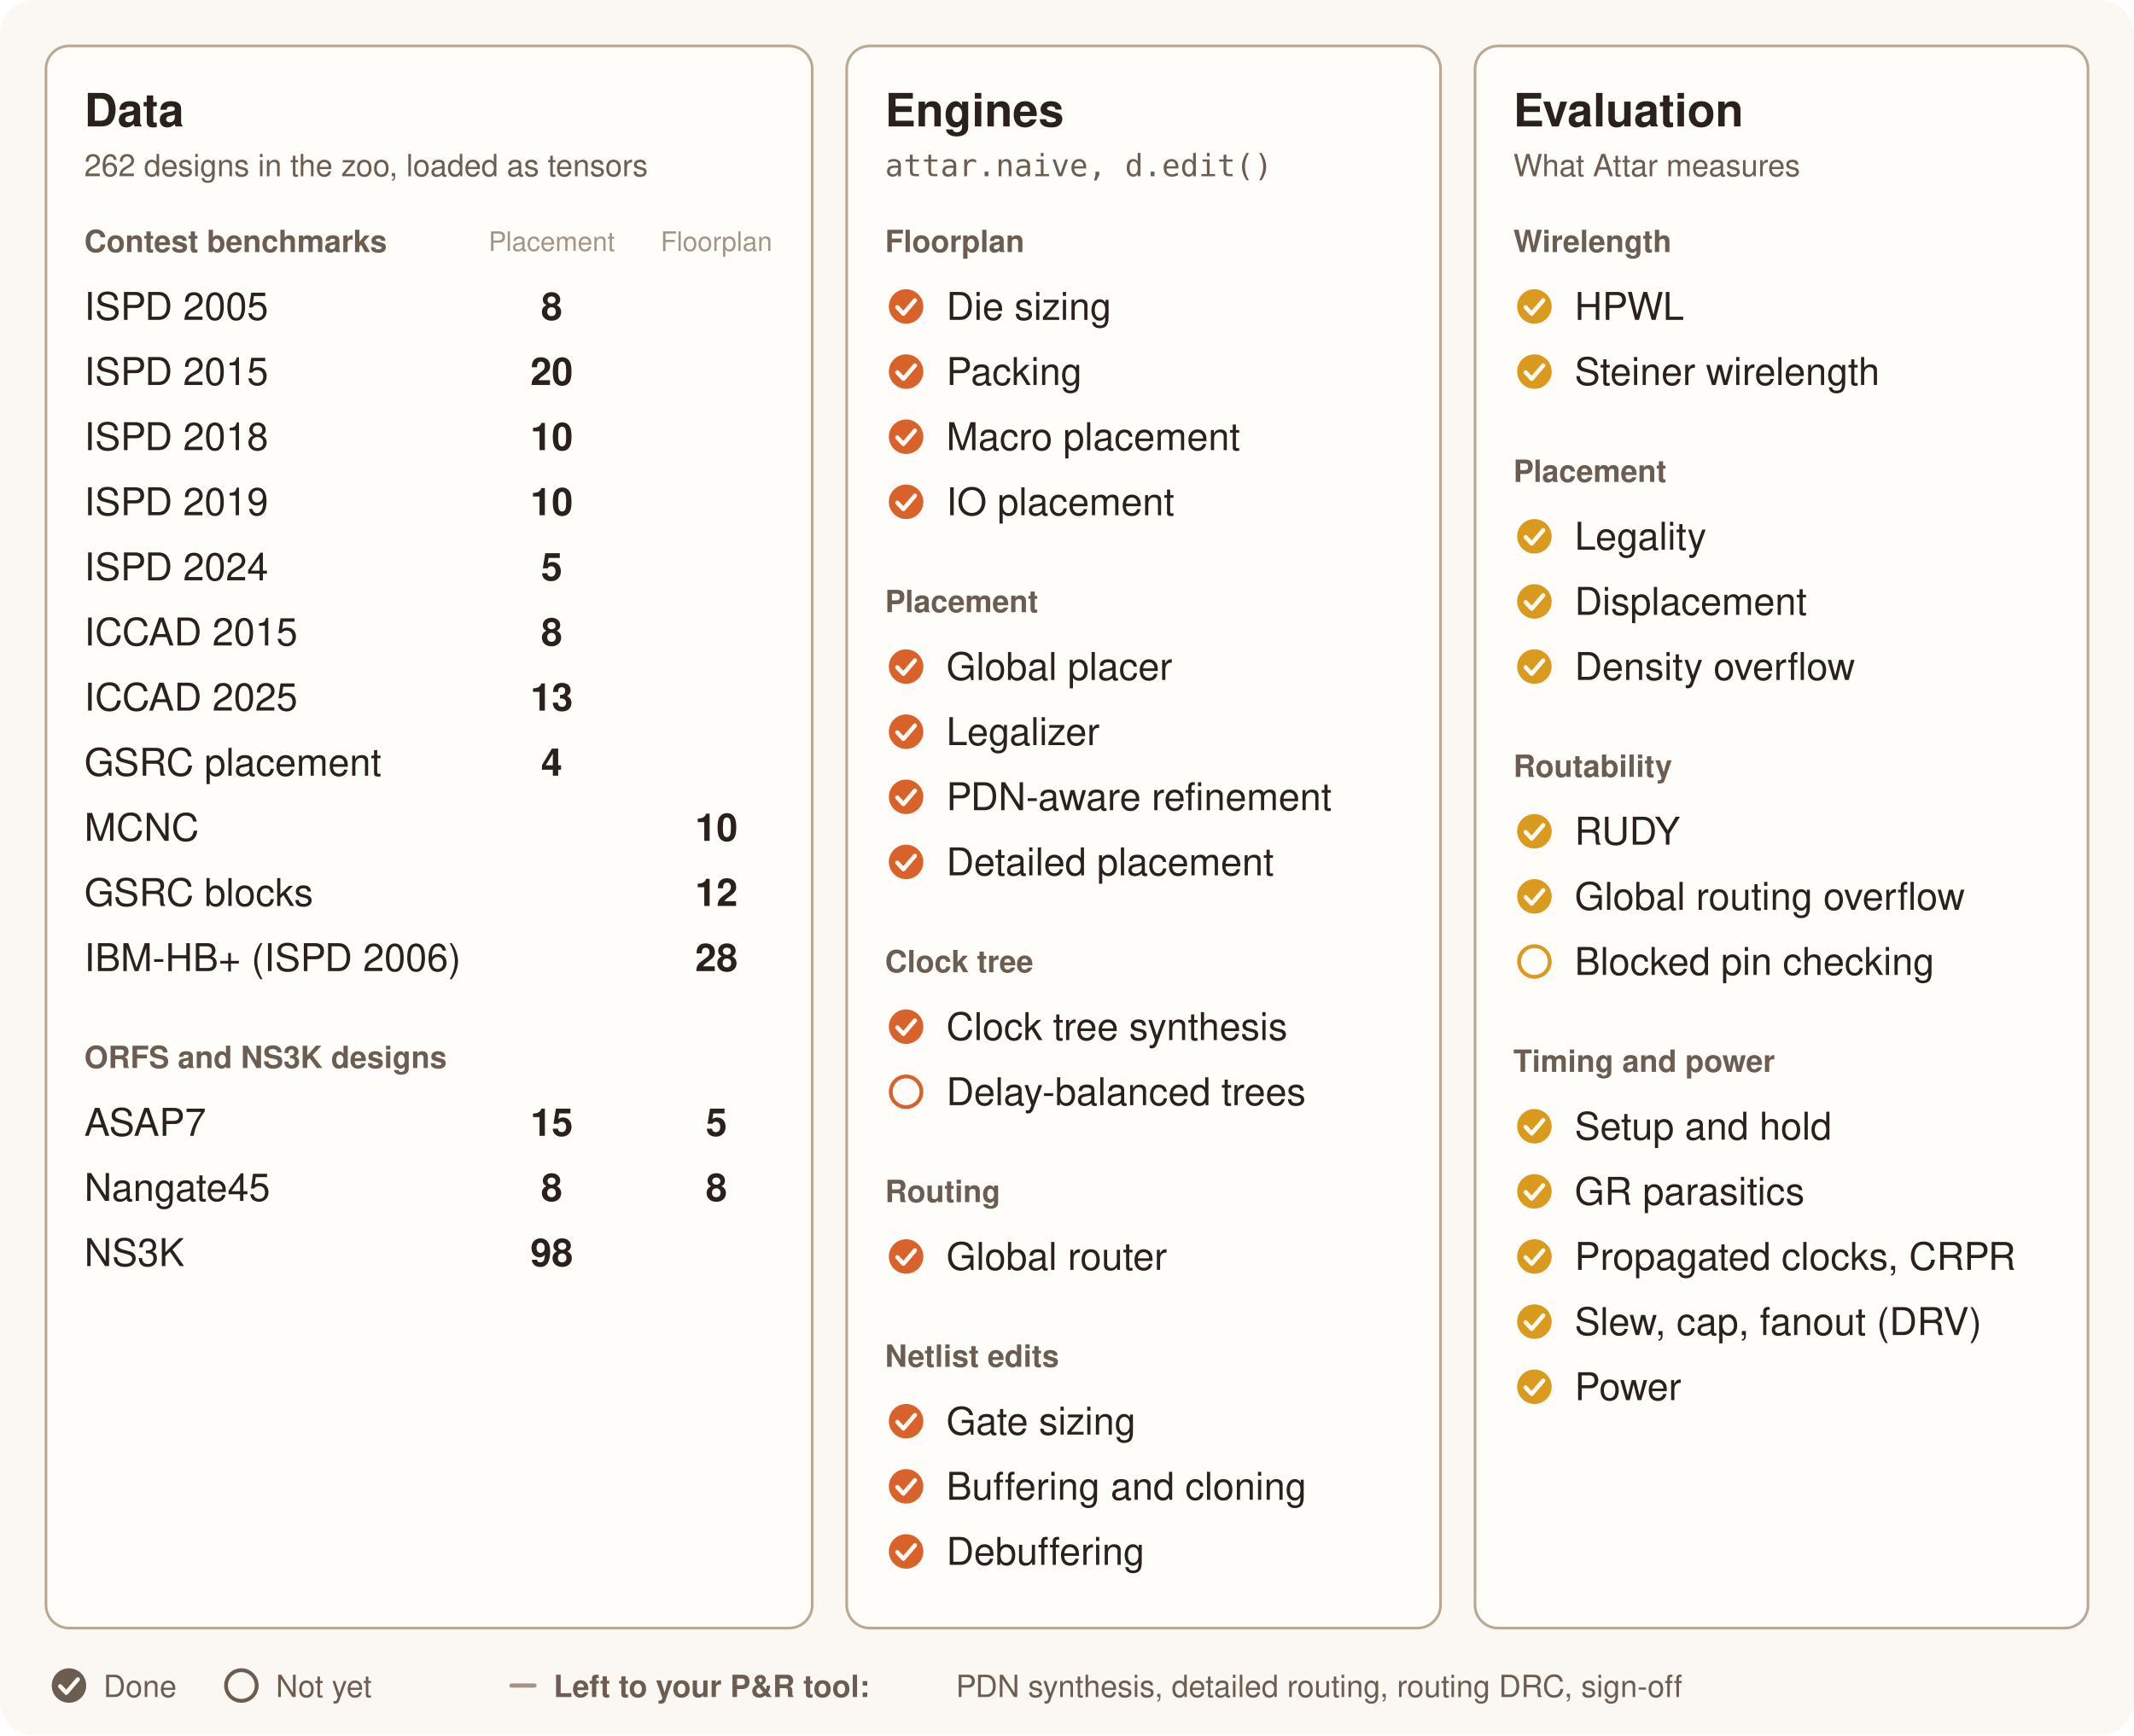
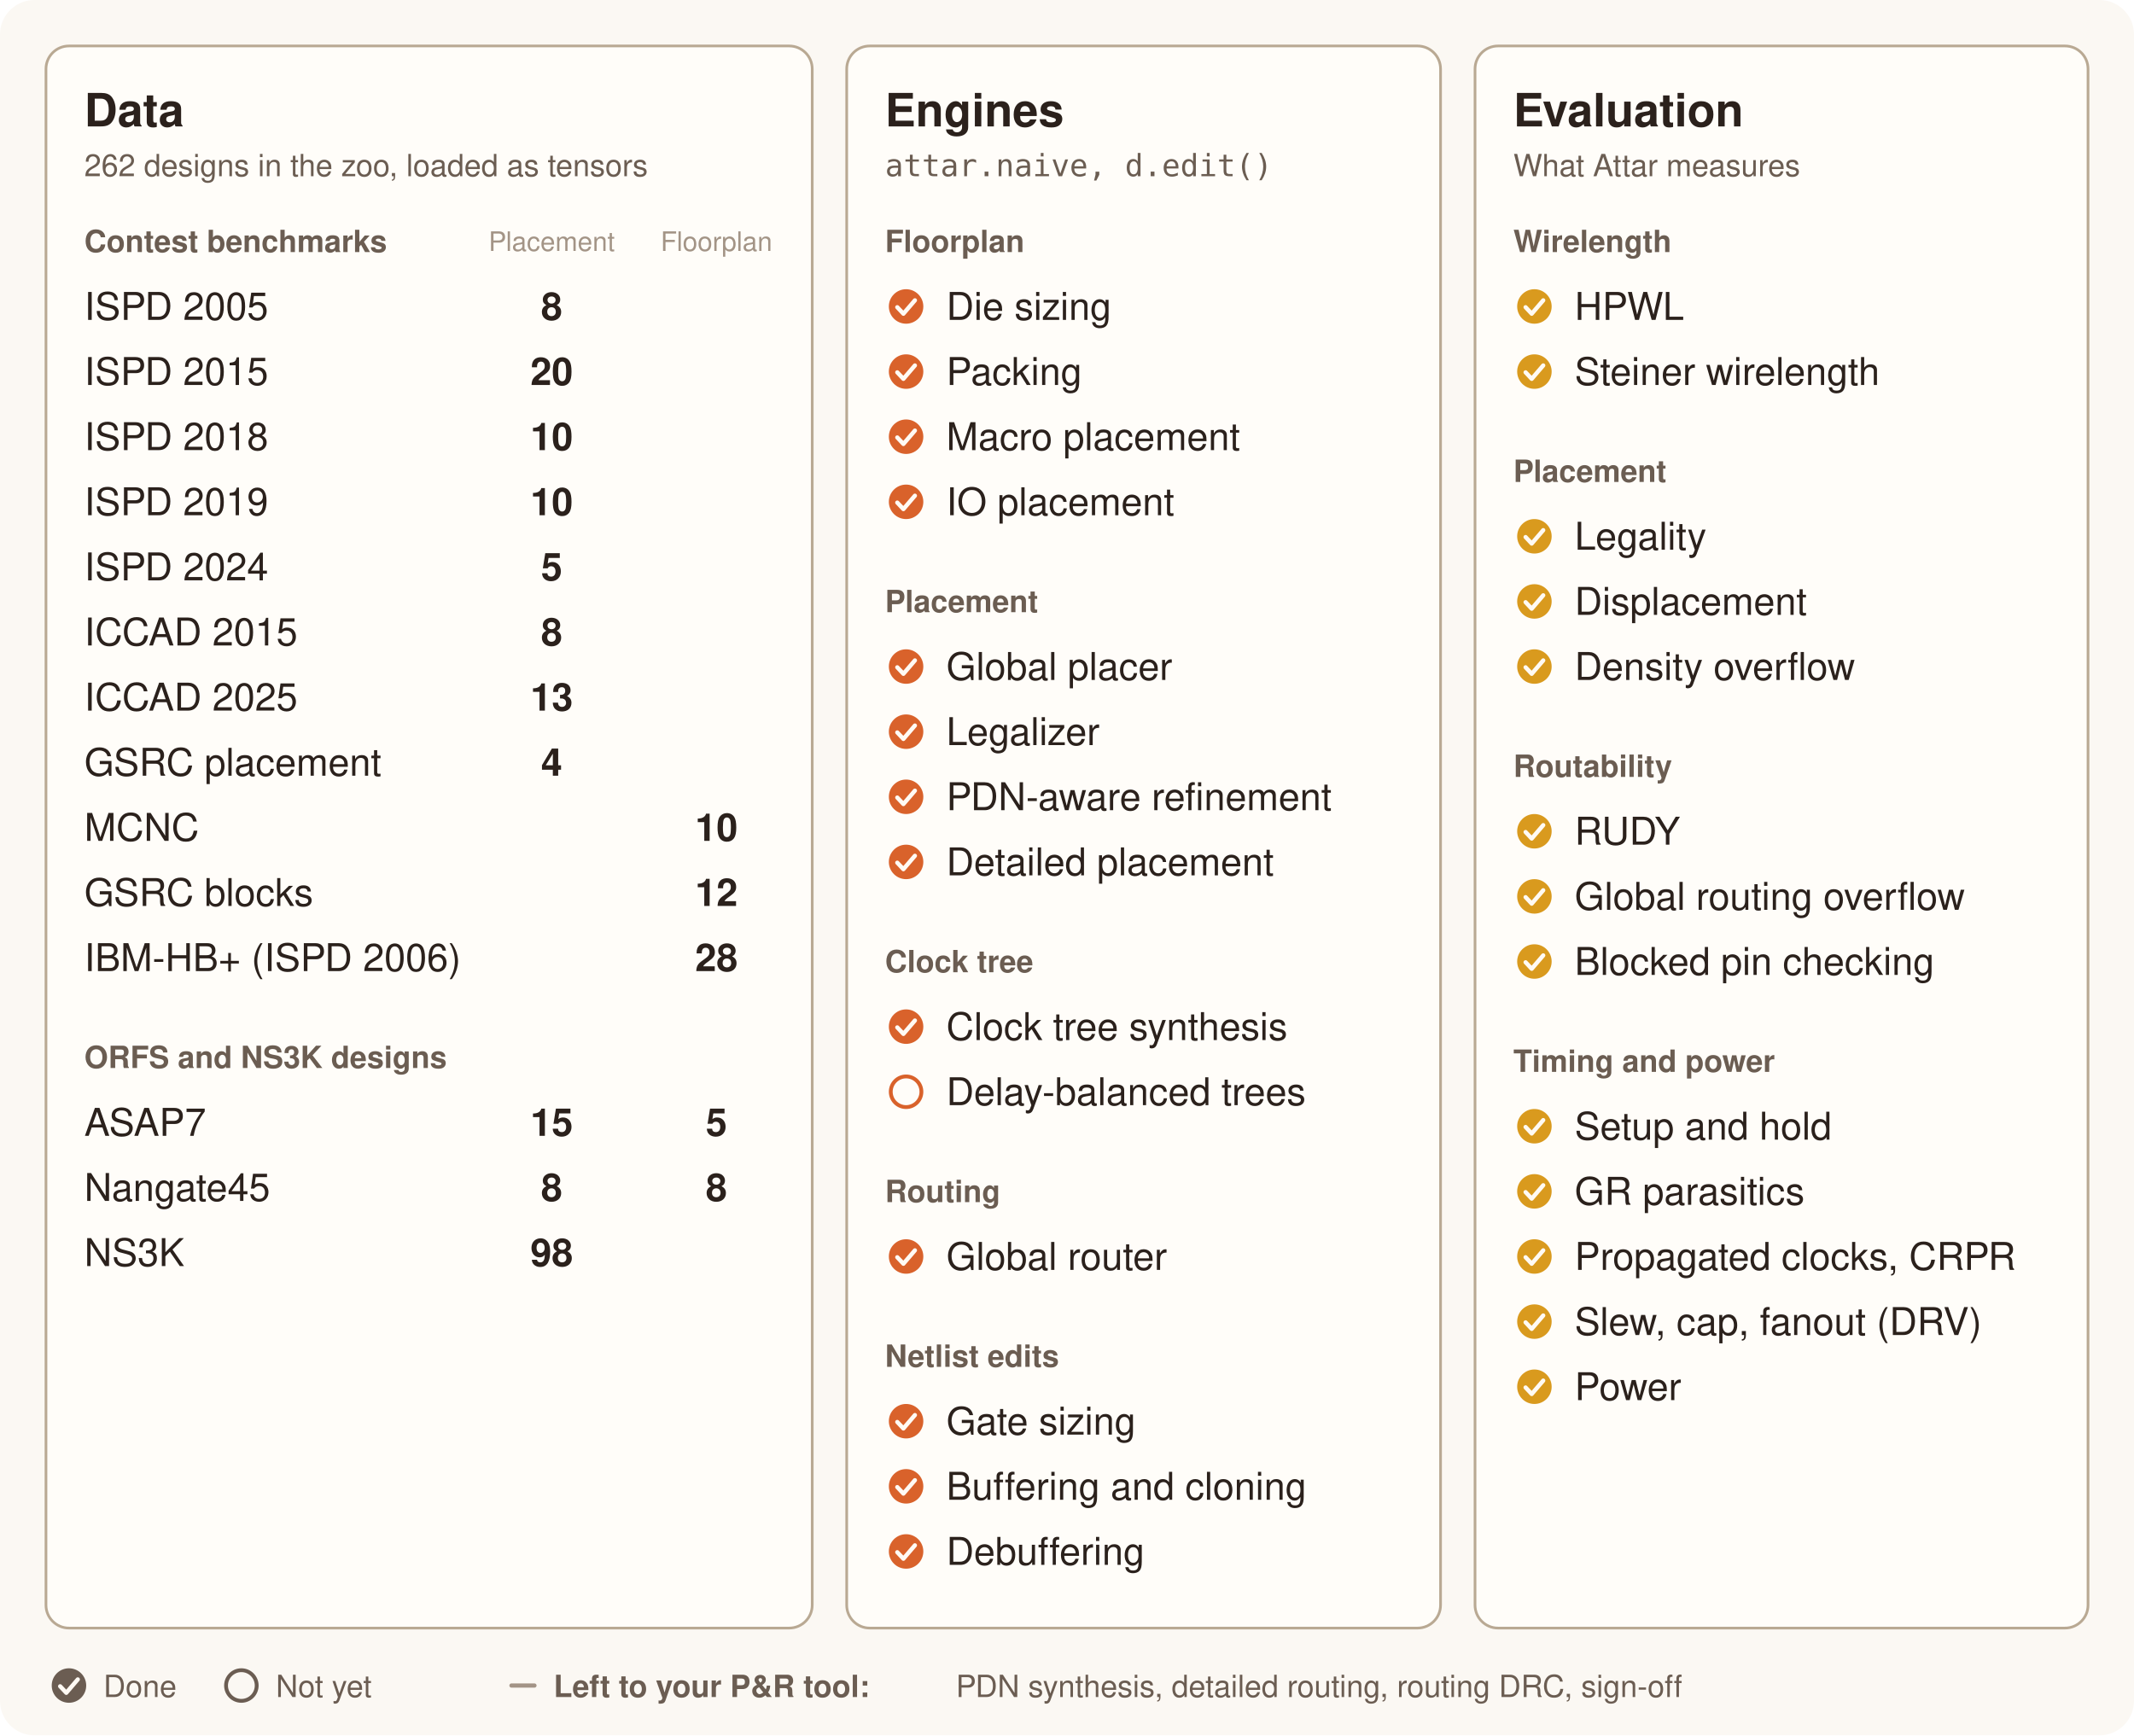
<svg xmlns="http://www.w3.org/2000/svg" viewBox="0 0 1114 906" width="1114" height="906">
  <rect width="1114" height="906" rx="18" fill="#fbf8f3" />
  <rect x="24" y="24" width="400" height="826" rx="12" fill="#fffdf9" stroke="#b9a993" stroke-width="1.4" />
  <text x="44" y="66" font-size="24" fill="#2b211c" font-weight="bold" text-anchor="start" font-family="'Segoe UI', Helvetica, Arial, sans-serif">Data</text>
  <text x="44" y="92" font-size="16" fill="#6b5d52" font-weight="normal" text-anchor="start" font-family="'Segoe UI', Helvetica, Arial, sans-serif">262 designs in the zoo, loaded as tensors</text>
  <text x="44" y="131.6" font-size="16" fill="#6b5d52" font-weight="bold" text-anchor="start" font-family="'Segoe UI', Helvetica, Arial, sans-serif">Contest benchmarks</text>
  <text x="288" y="131" font-size="14" fill="#a39486" font-weight="normal" text-anchor="middle" font-family="'Segoe UI', Helvetica, Arial, sans-serif">Placement</text>
  <text x="374" y="131" font-size="14" fill="#a39486" font-weight="normal" text-anchor="middle" font-family="'Segoe UI', Helvetica, Arial, sans-serif">Floorplan</text>
  <text x="44" y="167" font-size="20" fill="#2b211c" font-weight="normal" text-anchor="start" font-family="'Segoe UI', Helvetica, Arial, sans-serif">ISPD 2005</text>
  <text x="288" y="167" font-size="20" fill="#2b211c" font-weight="bold" text-anchor="middle" font-family="'Segoe UI', Helvetica, Arial, sans-serif">8</text>
  <text x="44" y="201" font-size="20" fill="#2b211c" font-weight="normal" text-anchor="start" font-family="'Segoe UI', Helvetica, Arial, sans-serif">ISPD 2015</text>
  <text x="288" y="201" font-size="20" fill="#2b211c" font-weight="bold" text-anchor="middle" font-family="'Segoe UI', Helvetica, Arial, sans-serif">20</text>
  <text x="44" y="235" font-size="20" fill="#2b211c" font-weight="normal" text-anchor="start" font-family="'Segoe UI', Helvetica, Arial, sans-serif">ISPD 2018</text>
  <text x="288" y="235" font-size="20" fill="#2b211c" font-weight="bold" text-anchor="middle" font-family="'Segoe UI', Helvetica, Arial, sans-serif">10</text>
  <text x="44" y="269" font-size="20" fill="#2b211c" font-weight="normal" text-anchor="start" font-family="'Segoe UI', Helvetica, Arial, sans-serif">ISPD 2019</text>
  <text x="288" y="269" font-size="20" fill="#2b211c" font-weight="bold" text-anchor="middle" font-family="'Segoe UI', Helvetica, Arial, sans-serif">10</text>
  <text x="44" y="303" font-size="20" fill="#2b211c" font-weight="normal" text-anchor="start" font-family="'Segoe UI', Helvetica, Arial, sans-serif">ISPD 2024</text>
  <text x="288" y="303" font-size="20" fill="#2b211c" font-weight="bold" text-anchor="middle" font-family="'Segoe UI', Helvetica, Arial, sans-serif">5</text>
  <text x="44" y="337" font-size="20" fill="#2b211c" font-weight="normal" text-anchor="start" font-family="'Segoe UI', Helvetica, Arial, sans-serif">ICCAD 2015</text>
  <text x="288" y="337" font-size="20" fill="#2b211c" font-weight="bold" text-anchor="middle" font-family="'Segoe UI', Helvetica, Arial, sans-serif">8</text>
  <text x="44" y="371" font-size="20" fill="#2b211c" font-weight="normal" text-anchor="start" font-family="'Segoe UI', Helvetica, Arial, sans-serif">ICCAD 2025</text>
  <text x="288" y="371" font-size="20" fill="#2b211c" font-weight="bold" text-anchor="middle" font-family="'Segoe UI', Helvetica, Arial, sans-serif">13</text>
  <text x="44" y="405" font-size="20" fill="#2b211c" font-weight="normal" text-anchor="start" font-family="'Segoe UI', Helvetica, Arial, sans-serif">GSRC placement</text>
  <text x="288" y="405" font-size="20" fill="#2b211c" font-weight="bold" text-anchor="middle" font-family="'Segoe UI', Helvetica, Arial, sans-serif">4</text>
  <text x="44" y="439" font-size="20" fill="#2b211c" font-weight="normal" text-anchor="start" font-family="'Segoe UI', Helvetica, Arial, sans-serif">MCNC</text>
  <text x="374" y="439" font-size="20" fill="#2b211c" font-weight="bold" text-anchor="middle" font-family="'Segoe UI', Helvetica, Arial, sans-serif">10</text>
  <text x="44" y="473" font-size="20" fill="#2b211c" font-weight="normal" text-anchor="start" font-family="'Segoe UI', Helvetica, Arial, sans-serif">GSRC blocks</text>
  <text x="374" y="473" font-size="20" fill="#2b211c" font-weight="bold" text-anchor="middle" font-family="'Segoe UI', Helvetica, Arial, sans-serif">12</text>
  <text x="44" y="507" font-size="20" fill="#2b211c" font-weight="normal" text-anchor="start" font-family="'Segoe UI', Helvetica, Arial, sans-serif">IBM-HB+ (ISPD 2006)</text>
  <text x="374" y="507" font-size="20" fill="#2b211c" font-weight="bold" text-anchor="middle" font-family="'Segoe UI', Helvetica, Arial, sans-serif">28</text>
  <text x="44" y="557.6" font-size="16" fill="#6b5d52" font-weight="bold" text-anchor="start" font-family="'Segoe UI', Helvetica, Arial, sans-serif">ORFS and NS3K designs</text>
  <text x="44" y="593" font-size="20" fill="#2b211c" font-weight="normal" text-anchor="start" font-family="'Segoe UI', Helvetica, Arial, sans-serif">ASAP7</text>
  <text x="288" y="593" font-size="20" fill="#2b211c" font-weight="bold" text-anchor="middle" font-family="'Segoe UI', Helvetica, Arial, sans-serif">15</text>
  <text x="374" y="593" font-size="20" fill="#2b211c" font-weight="bold" text-anchor="middle" font-family="'Segoe UI', Helvetica, Arial, sans-serif">5</text>
  <text x="44" y="627" font-size="20" fill="#2b211c" font-weight="normal" text-anchor="start" font-family="'Segoe UI', Helvetica, Arial, sans-serif">Nangate45</text>
  <text x="288" y="627" font-size="20" fill="#2b211c" font-weight="bold" text-anchor="middle" font-family="'Segoe UI', Helvetica, Arial, sans-serif">8</text>
  <text x="374" y="627" font-size="20" fill="#2b211c" font-weight="bold" text-anchor="middle" font-family="'Segoe UI', Helvetica, Arial, sans-serif">8</text>
  <text x="44" y="661" font-size="20" fill="#2b211c" font-weight="normal" text-anchor="start" font-family="'Segoe UI', Helvetica, Arial, sans-serif">NS3K</text>
  <text x="288" y="661" font-size="20" fill="#2b211c" font-weight="bold" text-anchor="middle" font-family="'Segoe UI', Helvetica, Arial, sans-serif">98</text>
  <rect x="442" y="24" width="310" height="826" rx="12" fill="#fffdf9" stroke="#b9a993" stroke-width="1.4" />
  <text x="462" y="66" font-size="24" fill="#2b211c" font-weight="bold" text-anchor="start" font-family="'Segoe UI', Helvetica, Arial, sans-serif">Engines</text>
  <text x="462" y="92" font-size="16" fill="#6b5d52" font-weight="normal" text-anchor="start" font-family="'SFMono-Regular', Consolas, 'DejaVu Sans Mono', monospace">attar.naive, d.edit()</text>
  <text x="462" y="131.6" font-size="16" fill="#6b5d52" font-weight="bold" text-anchor="start" font-family="'Segoe UI', Helvetica, Arial, sans-serif">Floorplan</text>
  <circle cx="473" cy="160" r="9" fill="#d9622b" />
  <path d="M 468.4 160.4 l 3.2 3.4 l 6 -7" fill="none" stroke="#fffaf4" stroke-width="2.2" stroke-linecap="round" stroke-linejoin="round" />
  <text x="494" y="167" font-size="20" fill="#2b211c" font-weight="normal" text-anchor="start" font-family="'Segoe UI', Helvetica, Arial, sans-serif">Die sizing</text>
  <circle cx="473" cy="194" r="9" fill="#d9622b" />
  <path d="M 468.4 194.4 l 3.2 3.4 l 6 -7" fill="none" stroke="#fffaf4" stroke-width="2.2" stroke-linecap="round" stroke-linejoin="round" />
  <text x="494" y="201" font-size="20" fill="#2b211c" font-weight="normal" text-anchor="start" font-family="'Segoe UI', Helvetica, Arial, sans-serif">Packing</text>
  <circle cx="473" cy="228" r="9" fill="#d9622b" />
  <path d="M 468.4 228.4 l 3.2 3.4 l 6 -7" fill="none" stroke="#fffaf4" stroke-width="2.2" stroke-linecap="round" stroke-linejoin="round" />
  <text x="494" y="235" font-size="20" fill="#2b211c" font-weight="normal" text-anchor="start" font-family="'Segoe UI', Helvetica, Arial, sans-serif">Macro placement</text>
  <circle cx="473" cy="262" r="9" fill="#d9622b" />
  <path d="M 468.4 262.4 l 3.2 3.4 l 6 -7" fill="none" stroke="#fffaf4" stroke-width="2.2" stroke-linecap="round" stroke-linejoin="round" />
  <text x="494" y="269" font-size="20" fill="#2b211c" font-weight="normal" text-anchor="start" font-family="'Segoe UI', Helvetica, Arial, sans-serif">IO placement</text>
  <text x="462" y="319.6" font-size="16" fill="#6b5d52" font-weight="bold" text-anchor="start" font-family="'Segoe UI', Helvetica, Arial, sans-serif">Placement</text>
  <circle cx="473" cy="348" r="9" fill="#d9622b" />
  <path d="M 468.4 348.4 l 3.2 3.4 l 6 -7" fill="none" stroke="#fffaf4" stroke-width="2.2" stroke-linecap="round" stroke-linejoin="round" />
  <text x="494" y="355" font-size="20" fill="#2b211c" font-weight="normal" text-anchor="start" font-family="'Segoe UI', Helvetica, Arial, sans-serif">Global placer</text>
  <circle cx="473" cy="382" r="9" fill="#d9622b" />
  <path d="M 468.4 382.4 l 3.2 3.4 l 6 -7" fill="none" stroke="#fffaf4" stroke-width="2.2" stroke-linecap="round" stroke-linejoin="round" />
  <text x="494" y="389" font-size="20" fill="#2b211c" font-weight="normal" text-anchor="start" font-family="'Segoe UI', Helvetica, Arial, sans-serif">Legalizer</text>
  <circle cx="473" cy="416" r="9" fill="#d9622b" />
  <path d="M 468.4 416.4 l 3.2 3.4 l 6 -7" fill="none" stroke="#fffaf4" stroke-width="2.2" stroke-linecap="round" stroke-linejoin="round" />
  <text x="494" y="423" font-size="20" fill="#2b211c" font-weight="normal" text-anchor="start" font-family="'Segoe UI', Helvetica, Arial, sans-serif">PDN-aware refinement</text>
  <circle cx="473" cy="450" r="9" fill="#d9622b" />
  <path d="M 468.4 450.4 l 3.2 3.4 l 6 -7" fill="none" stroke="#fffaf4" stroke-width="2.2" stroke-linecap="round" stroke-linejoin="round" />
  <text x="494" y="457" font-size="20" fill="#2b211c" font-weight="normal" text-anchor="start" font-family="'Segoe UI', Helvetica, Arial, sans-serif">Detailed placement</text>
  <text x="462" y="507.6" font-size="16" fill="#6b5d52" font-weight="bold" text-anchor="start" font-family="'Segoe UI', Helvetica, Arial, sans-serif">Clock tree</text>
  <circle cx="473" cy="536" r="9" fill="#d9622b" />
  <path d="M 468.4 536.4 l 3.2 3.4 l 6 -7" fill="none" stroke="#fffaf4" stroke-width="2.2" stroke-linecap="round" stroke-linejoin="round" />
  <text x="494" y="543" font-size="20" fill="#2b211c" font-weight="normal" text-anchor="start" font-family="'Segoe UI', Helvetica, Arial, sans-serif">Clock tree synthesis</text>
  <circle cx="473" cy="570" r="8" fill="none" stroke="#d9622b" stroke-width="2" />
  <text x="494" y="577" font-size="20" fill="#2b211c" font-weight="normal" text-anchor="start" font-family="'Segoe UI', Helvetica, Arial, sans-serif">Delay-balanced trees</text>
  <text x="462" y="627.6" font-size="16" fill="#6b5d52" font-weight="bold" text-anchor="start" font-family="'Segoe UI', Helvetica, Arial, sans-serif">Routing</text>
  <circle cx="473" cy="656" r="9" fill="#d9622b" />
  <path d="M 468.4 656.4 l 3.2 3.4 l 6 -7" fill="none" stroke="#fffaf4" stroke-width="2.2" stroke-linecap="round" stroke-linejoin="round" />
  <text x="494" y="663" font-size="20" fill="#2b211c" font-weight="normal" text-anchor="start" font-family="'Segoe UI', Helvetica, Arial, sans-serif">Global router</text>
  <text x="462" y="713.6" font-size="16" fill="#6b5d52" font-weight="bold" text-anchor="start" font-family="'Segoe UI', Helvetica, Arial, sans-serif">Netlist edits</text>
  <circle cx="473" cy="742" r="9" fill="#d9622b" />
  <path d="M 468.4 742.4 l 3.2 3.4 l 6 -7" fill="none" stroke="#fffaf4" stroke-width="2.2" stroke-linecap="round" stroke-linejoin="round" />
  <text x="494" y="749" font-size="20" fill="#2b211c" font-weight="normal" text-anchor="start" font-family="'Segoe UI', Helvetica, Arial, sans-serif">Gate sizing</text>
  <circle cx="473" cy="776" r="9" fill="#d9622b" />
  <path d="M 468.4 776.4 l 3.2 3.4 l 6 -7" fill="none" stroke="#fffaf4" stroke-width="2.2" stroke-linecap="round" stroke-linejoin="round" />
  <text x="494" y="783" font-size="20" fill="#2b211c" font-weight="normal" text-anchor="start" font-family="'Segoe UI', Helvetica, Arial, sans-serif">Buffering and cloning</text>
  <circle cx="473" cy="810" r="9" fill="#d9622b" />
  <path d="M 468.4 810.4 l 3.2 3.4 l 6 -7" fill="none" stroke="#fffaf4" stroke-width="2.2" stroke-linecap="round" stroke-linejoin="round" />
  <text x="494" y="817" font-size="20" fill="#2b211c" font-weight="normal" text-anchor="start" font-family="'Segoe UI', Helvetica, Arial, sans-serif">Debuffering</text>
  <rect x="770" y="24" width="320" height="826" rx="12" fill="#fffdf9" stroke="#b9a993" stroke-width="1.4" />
  <text x="790" y="66" font-size="24" fill="#2b211c" font-weight="bold" text-anchor="start" font-family="'Segoe UI', Helvetica, Arial, sans-serif">Evaluation</text>
  <text x="790" y="92" font-size="16" fill="#6b5d52" font-weight="normal" text-anchor="start" font-family="'Segoe UI', Helvetica, Arial, sans-serif">What Attar measures</text>
  <text x="790" y="131.6" font-size="16" fill="#6b5d52" font-weight="bold" text-anchor="start" font-family="'Segoe UI', Helvetica, Arial, sans-serif">Wirelength</text>
  <circle cx="801" cy="160" r="9" fill="#d99a1e" />
  <path d="M 796.4 160.4 l 3.2 3.4 l 6 -7" fill="none" stroke="#fffaf4" stroke-width="2.2" stroke-linecap="round" stroke-linejoin="round" />
  <text x="822" y="167" font-size="20" fill="#2b211c" font-weight="normal" text-anchor="start" font-family="'Segoe UI', Helvetica, Arial, sans-serif">HPWL</text>
  <circle cx="801" cy="194" r="9" fill="#d99a1e" />
  <path d="M 796.4 194.4 l 3.2 3.4 l 6 -7" fill="none" stroke="#fffaf4" stroke-width="2.2" stroke-linecap="round" stroke-linejoin="round" />
  <text x="822" y="201" font-size="20" fill="#2b211c" font-weight="normal" text-anchor="start" font-family="'Segoe UI', Helvetica, Arial, sans-serif">Steiner wirelength</text>
  <text x="790" y="251.6" font-size="16" fill="#6b5d52" font-weight="bold" text-anchor="start" font-family="'Segoe UI', Helvetica, Arial, sans-serif">Placement</text>
  <circle cx="801" cy="280" r="9" fill="#d99a1e" />
  <path d="M 796.4 280.4 l 3.2 3.4 l 6 -7" fill="none" stroke="#fffaf4" stroke-width="2.2" stroke-linecap="round" stroke-linejoin="round" />
  <text x="822" y="287" font-size="20" fill="#2b211c" font-weight="normal" text-anchor="start" font-family="'Segoe UI', Helvetica, Arial, sans-serif">Legality</text>
  <circle cx="801" cy="314" r="9" fill="#d99a1e" />
  <path d="M 796.4 314.4 l 3.2 3.4 l 6 -7" fill="none" stroke="#fffaf4" stroke-width="2.2" stroke-linecap="round" stroke-linejoin="round" />
  <text x="822" y="321" font-size="20" fill="#2b211c" font-weight="normal" text-anchor="start" font-family="'Segoe UI', Helvetica, Arial, sans-serif">Displacement</text>
  <circle cx="801" cy="348" r="9" fill="#d99a1e" />
  <path d="M 796.4 348.4 l 3.2 3.4 l 6 -7" fill="none" stroke="#fffaf4" stroke-width="2.2" stroke-linecap="round" stroke-linejoin="round" />
  <text x="822" y="355" font-size="20" fill="#2b211c" font-weight="normal" text-anchor="start" font-family="'Segoe UI', Helvetica, Arial, sans-serif">Density overflow</text>
  <text x="790" y="405.6" font-size="16" fill="#6b5d52" font-weight="bold" text-anchor="start" font-family="'Segoe UI', Helvetica, Arial, sans-serif">Routability</text>
  <circle cx="801" cy="434" r="9" fill="#d99a1e" />
  <path d="M 796.4 434.4 l 3.2 3.4 l 6 -7" fill="none" stroke="#fffaf4" stroke-width="2.2" stroke-linecap="round" stroke-linejoin="round" />
  <text x="822" y="441" font-size="20" fill="#2b211c" font-weight="normal" text-anchor="start" font-family="'Segoe UI', Helvetica, Arial, sans-serif">RUDY</text>
  <circle cx="801" cy="468" r="9" fill="#d99a1e" />
  <path d="M 796.4 468.4 l 3.2 3.4 l 6 -7" fill="none" stroke="#fffaf4" stroke-width="2.2" stroke-linecap="round" stroke-linejoin="round" />
  <text x="822" y="475" font-size="20" fill="#2b211c" font-weight="normal" text-anchor="start" font-family="'Segoe UI', Helvetica, Arial, sans-serif">Global routing overflow</text>
-   <circle cx="801" cy="502" r="8" fill="none" stroke="#d99a1e" stroke-width="2" />
+   <circle cx="801" cy="502" r="9" fill="#d99a1e" />
+   <path d="M 796.4 502.4 l 3.2 3.4 l 6 -7" fill="none" stroke="#fffaf4" stroke-width="2.2" stroke-linecap="round" stroke-linejoin="round" />
  <text x="822" y="509" font-size="20" fill="#2b211c" font-weight="normal" text-anchor="start" font-family="'Segoe UI', Helvetica, Arial, sans-serif">Blocked pin checking</text>
  <text x="790" y="559.6" font-size="16" fill="#6b5d52" font-weight="bold" text-anchor="start" font-family="'Segoe UI', Helvetica, Arial, sans-serif">Timing and power</text>
  <circle cx="801" cy="588" r="9" fill="#d99a1e" />
  <path d="M 796.4 588.4 l 3.2 3.4 l 6 -7" fill="none" stroke="#fffaf4" stroke-width="2.2" stroke-linecap="round" stroke-linejoin="round" />
  <text x="822" y="595" font-size="20" fill="#2b211c" font-weight="normal" text-anchor="start" font-family="'Segoe UI', Helvetica, Arial, sans-serif">Setup and hold</text>
  <circle cx="801" cy="622" r="9" fill="#d99a1e" />
  <path d="M 796.4 622.4 l 3.2 3.4 l 6 -7" fill="none" stroke="#fffaf4" stroke-width="2.2" stroke-linecap="round" stroke-linejoin="round" />
  <text x="822" y="629" font-size="20" fill="#2b211c" font-weight="normal" text-anchor="start" font-family="'Segoe UI', Helvetica, Arial, sans-serif">GR parasitics</text>
  <circle cx="801" cy="656" r="9" fill="#d99a1e" />
  <path d="M 796.4 656.4 l 3.2 3.4 l 6 -7" fill="none" stroke="#fffaf4" stroke-width="2.2" stroke-linecap="round" stroke-linejoin="round" />
  <text x="822" y="663" font-size="20" fill="#2b211c" font-weight="normal" text-anchor="start" font-family="'Segoe UI', Helvetica, Arial, sans-serif">Propagated clocks, CRPR</text>
  <circle cx="801" cy="690" r="9" fill="#d99a1e" />
  <path d="M 796.4 690.4 l 3.2 3.4 l 6 -7" fill="none" stroke="#fffaf4" stroke-width="2.2" stroke-linecap="round" stroke-linejoin="round" />
  <text x="822" y="697" font-size="20" fill="#2b211c" font-weight="normal" text-anchor="start" font-family="'Segoe UI', Helvetica, Arial, sans-serif">Slew, cap, fanout (DRV)</text>
  <circle cx="801" cy="724" r="9" fill="#d99a1e" />
  <path d="M 796.4 724.4 l 3.2 3.4 l 6 -7" fill="none" stroke="#fffaf4" stroke-width="2.2" stroke-linecap="round" stroke-linejoin="round" />
  <text x="822" y="731" font-size="20" fill="#2b211c" font-weight="normal" text-anchor="start" font-family="'Segoe UI', Helvetica, Arial, sans-serif">Power</text>
  <circle cx="36" cy="880" r="9" fill="#6b5d52" />
  <path d="M 31.4 880.4 l 3.2 3.4 l 6 -7" fill="none" stroke="#fffaf4" stroke-width="2.2" stroke-linecap="round" stroke-linejoin="round" />
  <text x="54" y="886" font-size="16" fill="#6b5d52" font-weight="normal" text-anchor="start" font-family="'Segoe UI', Helvetica, Arial, sans-serif">Done</text>
  <circle cx="126" cy="880" r="8" fill="none" stroke="#6b5d52" stroke-width="2" />
  <text x="144" y="886" font-size="16" fill="#6b5d52" font-weight="normal" text-anchor="start" font-family="'Segoe UI', Helvetica, Arial, sans-serif">Not yet</text>
  <path d="M 267 880 h 12" stroke="#a39486" stroke-width="2.2" stroke-linecap="round" />
  <text x="289" y="886" font-size="16" fill="#6b5d52" font-weight="bold" text-anchor="start" font-family="'Segoe UI', Helvetica, Arial, sans-serif">Left to your P&amp;R tool:</text>
  <text x="499" y="886" font-size="16" fill="#6b5d52" font-weight="normal" text-anchor="start" font-family="'Segoe UI', Helvetica, Arial, sans-serif">PDN synthesis, detailed routing, routing DRC, sign-off</text>
</svg>
